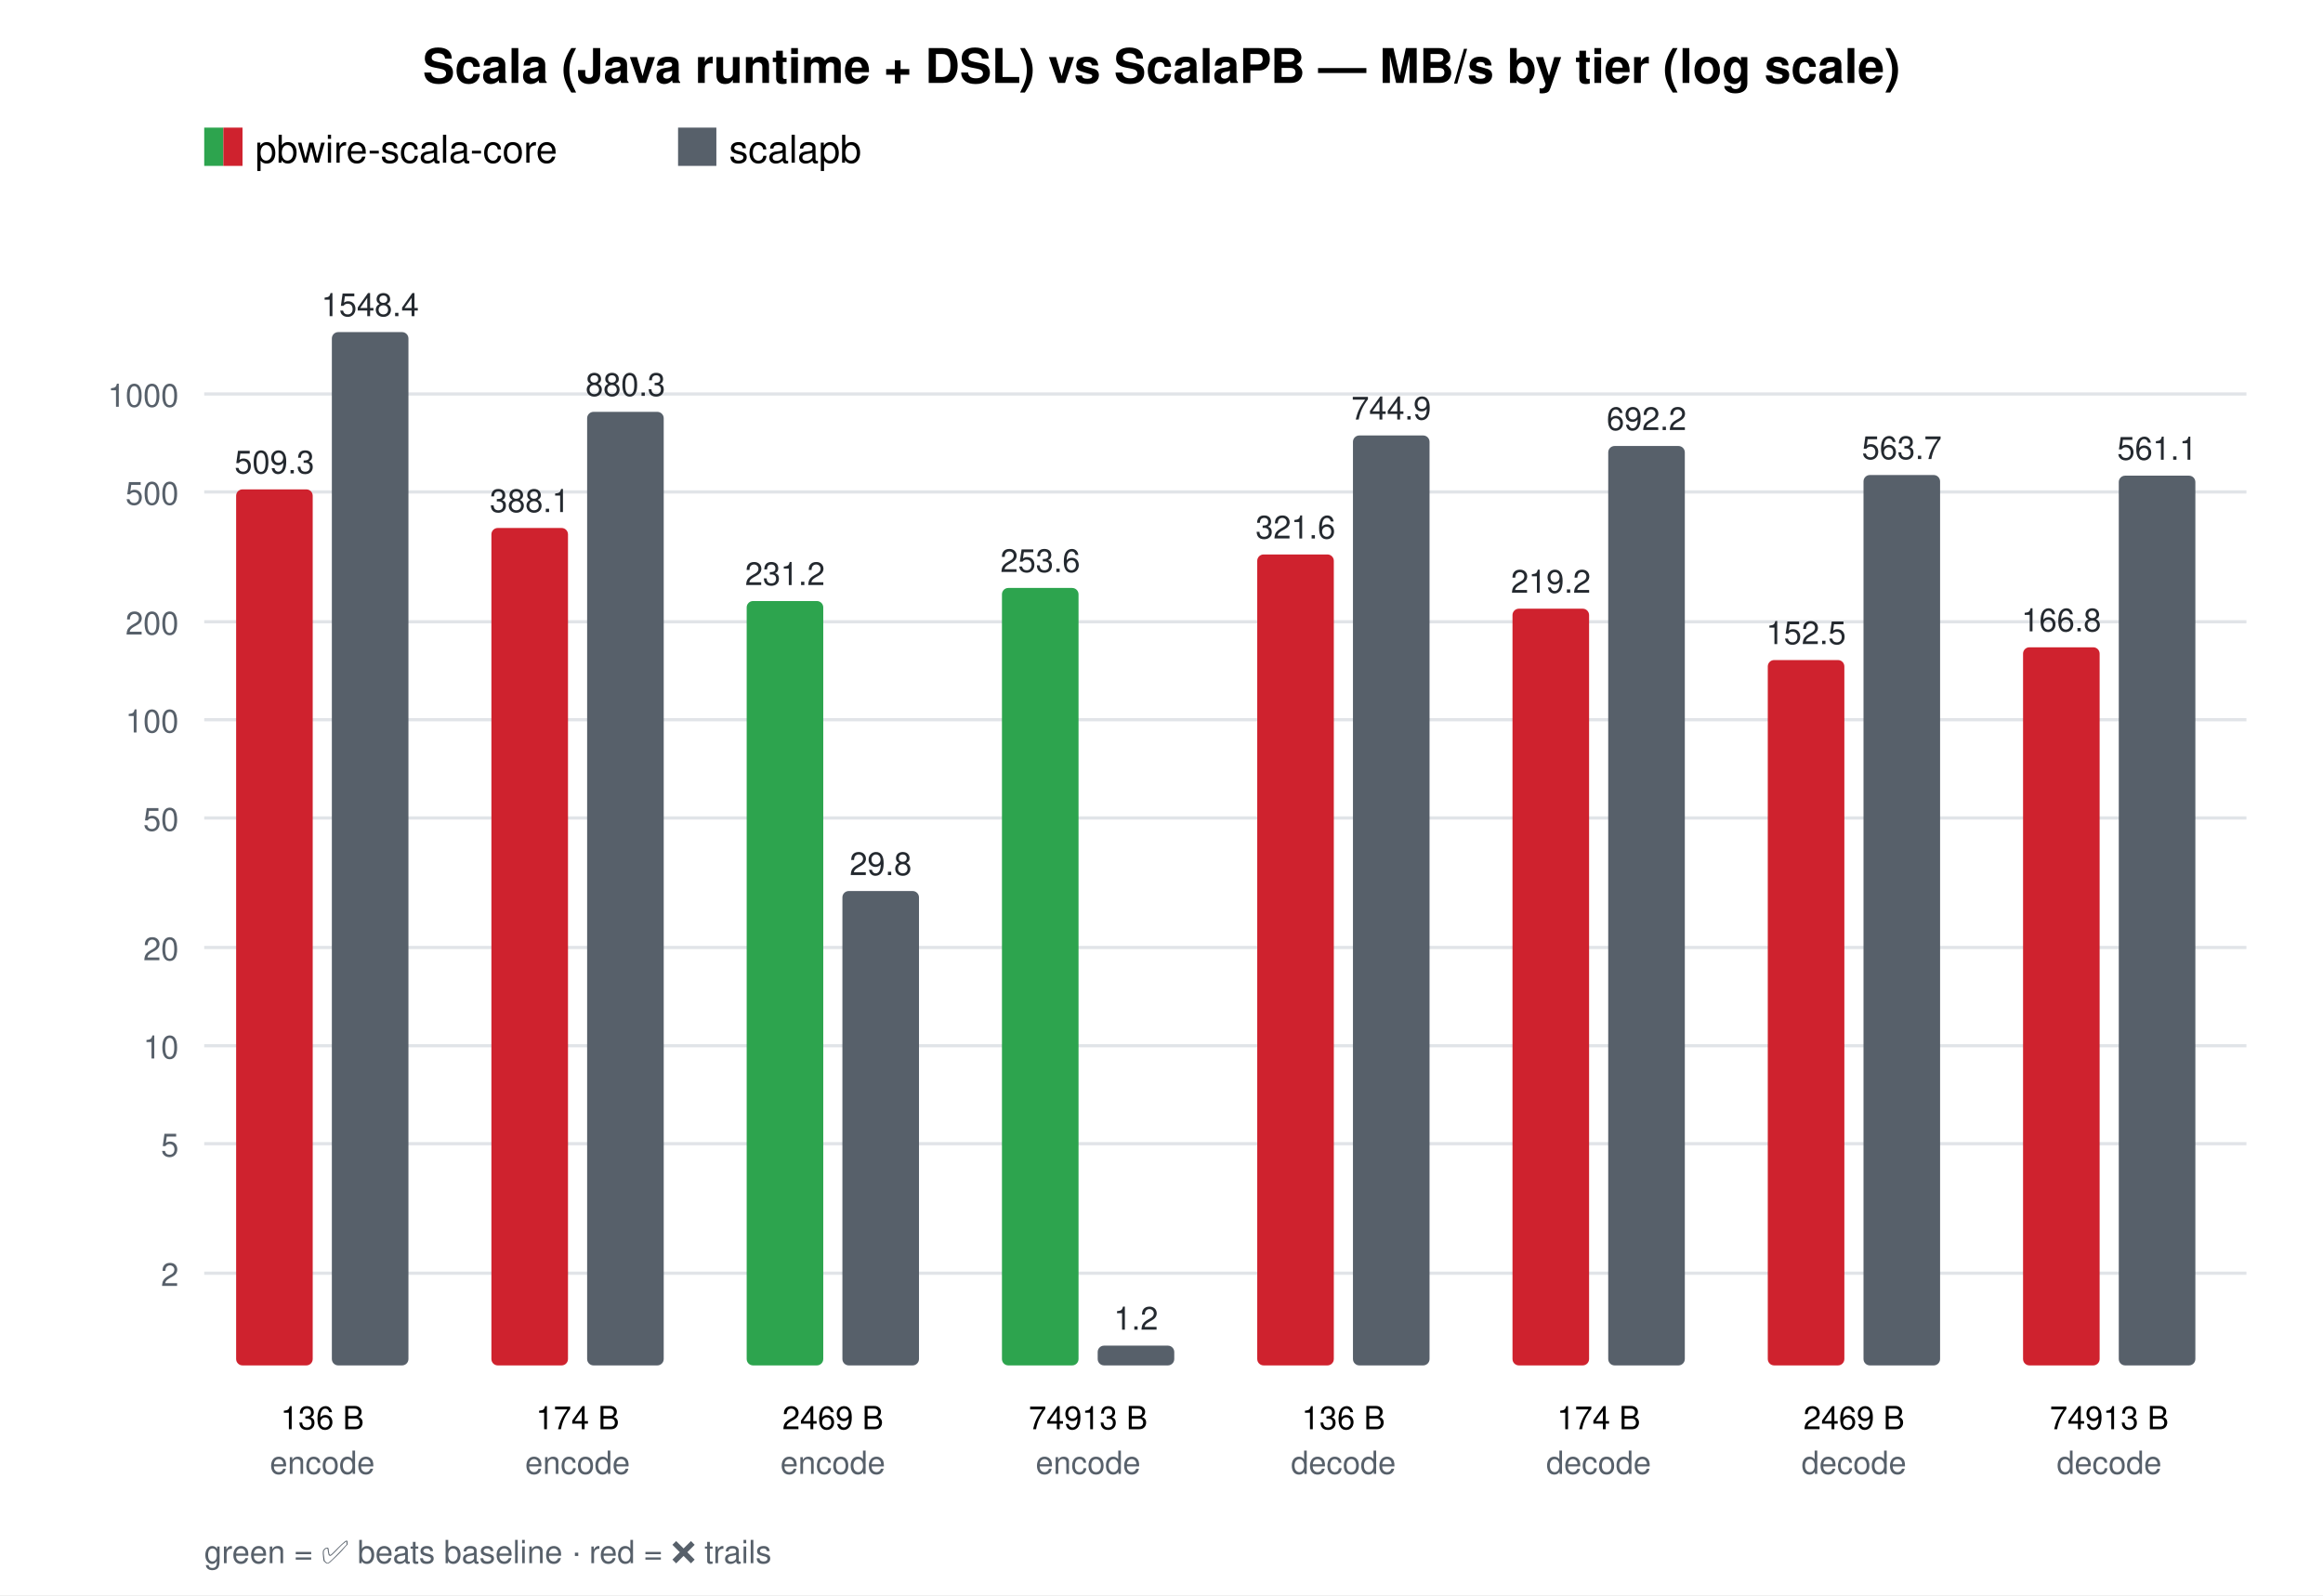
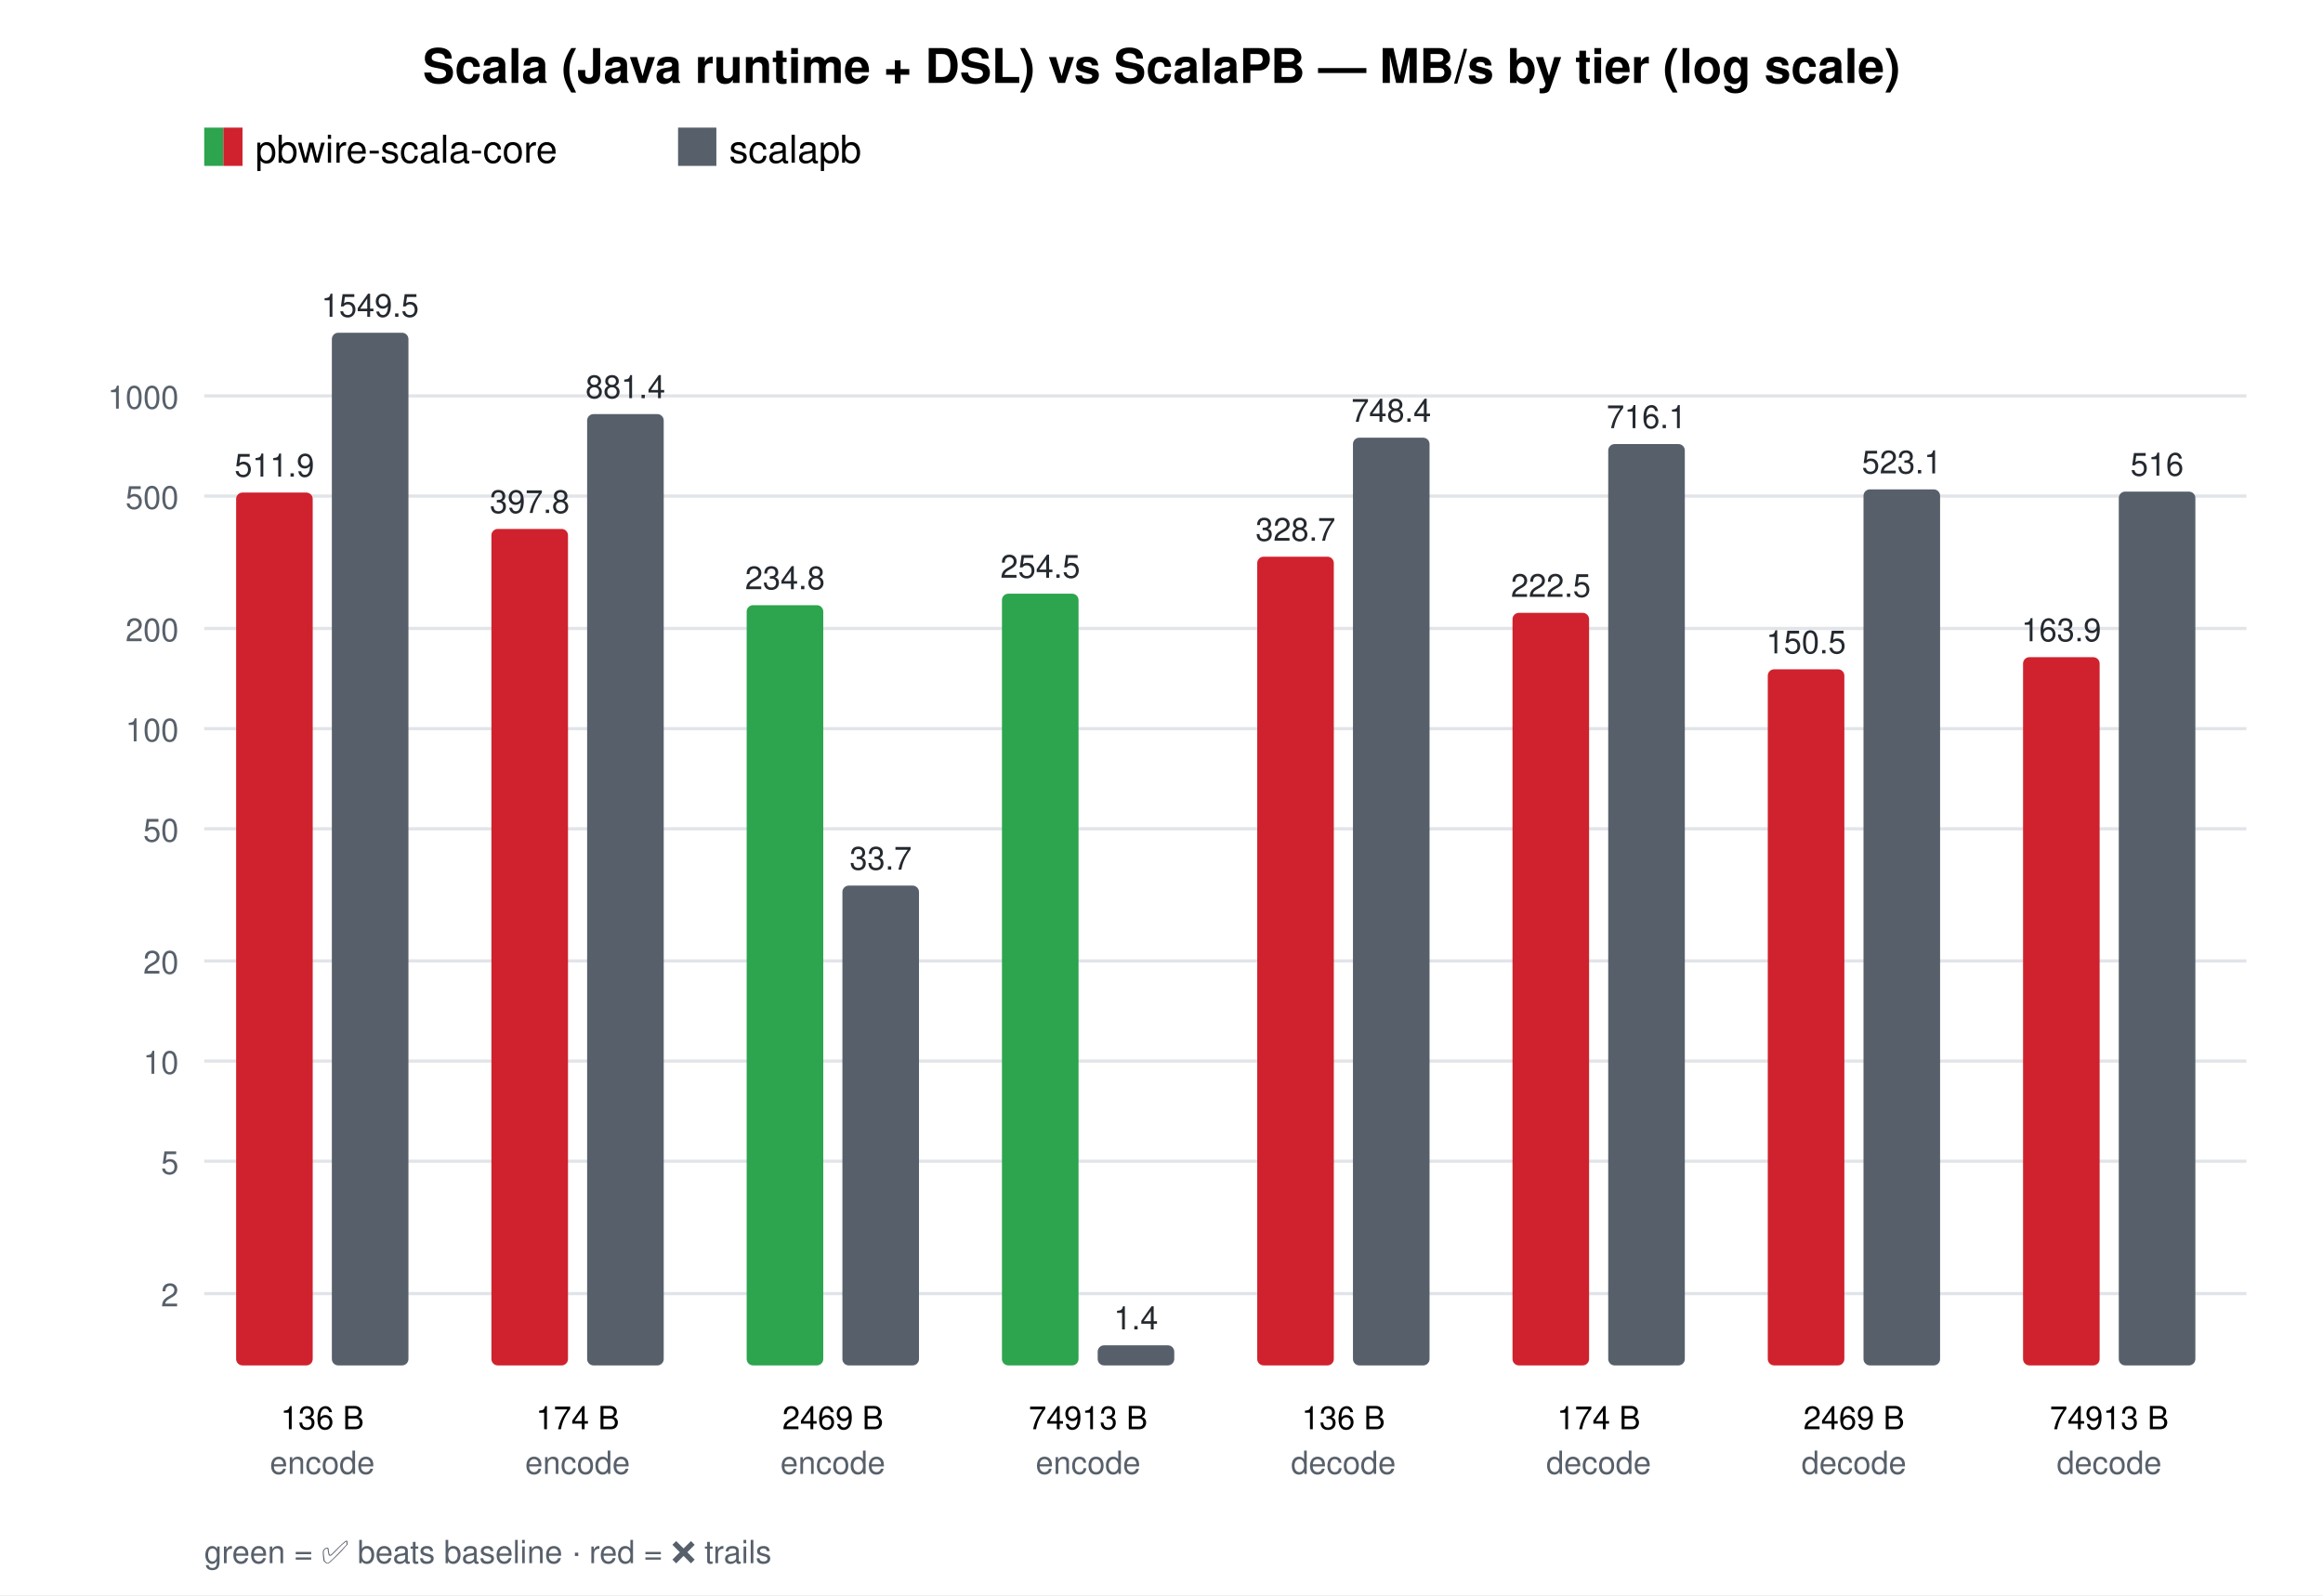
<svg xmlns="http://www.w3.org/2000/svg" width="728" height="500" font-family="Helvetica, Arial, sans-serif">
  <rect width="728" height="500" fill="#ffffff" />
  <text x="364.0" y="26" text-anchor="middle" font-size="15" font-weight="bold">Scala (Java runtime + DSL) vs ScalaPB — MB/s by tier (log scale)</text>
  <rect x="64" y="40" width="6" height="12" fill="#2da44e" />
  <rect x="70" y="40" width="6" height="12" fill="#cf222e" />
  <text x="80" y="51" font-size="12">pbwire-scala-core</text>
  <rect x="212.5" y="40" width="12" height="12" fill="#57606a" />
  <text x="228.5" y="51" font-size="12">scalapb</text>
-   <line x1="64" y1="399.1" x2="704" y2="399.1" stroke="#e1e4e8" />
-   <text x="56" y="403.1" text-anchor="end" font-size="10" fill="#57606a">2</text>
-   <line x1="64" y1="358.5" x2="704" y2="358.5" stroke="#e1e4e8" />
-   <text x="56" y="362.5" text-anchor="end" font-size="10" fill="#57606a">5</text>
-   <line x1="64" y1="327.8" x2="704" y2="327.8" stroke="#e1e4e8" />
-   <text x="56" y="331.8" text-anchor="end" font-size="10" fill="#57606a">10</text>
-   <line x1="64" y1="297.0" x2="704" y2="297.0" stroke="#e1e4e8" />
-   <text x="56" y="301.0" text-anchor="end" font-size="10" fill="#57606a">20</text>
-   <line x1="64" y1="256.4" x2="704" y2="256.4" stroke="#e1e4e8" />
-   <text x="56" y="260.4" text-anchor="end" font-size="10" fill="#57606a">50</text>
-   <line x1="64" y1="225.6" x2="704" y2="225.6" stroke="#e1e4e8" />
-   <text x="56" y="229.6" text-anchor="end" font-size="10" fill="#57606a">100</text>
-   <line x1="64" y1="194.9" x2="704" y2="194.9" stroke="#e1e4e8" />
-   <text x="56" y="198.9" text-anchor="end" font-size="10" fill="#57606a">200</text>
-   <line x1="64" y1="154.2" x2="704" y2="154.2" stroke="#e1e4e8" />
-   <text x="56" y="158.2" text-anchor="end" font-size="10" fill="#57606a">500</text>
-   <line x1="64" y1="123.5" x2="704" y2="123.5" stroke="#e1e4e8" />
-   <text x="56" y="127.5" text-anchor="end" font-size="10" fill="#57606a">1000</text>
+   <line x1="64" y1="405.5" x2="704" y2="405.5" stroke="#e1e4e8" />
+   <text x="56" y="409.5" text-anchor="end" font-size="10" fill="#57606a">2</text>
+   <line x1="64" y1="364.0" x2="704" y2="364.0" stroke="#e1e4e8" />
+   <text x="56" y="368.0" text-anchor="end" font-size="10" fill="#57606a">5</text>
+   <line x1="64" y1="332.6" x2="704" y2="332.6" stroke="#e1e4e8" />
+   <text x="56" y="336.6" text-anchor="end" font-size="10" fill="#57606a">10</text>
+   <line x1="64" y1="301.2" x2="704" y2="301.2" stroke="#e1e4e8" />
+   <text x="56" y="305.2" text-anchor="end" font-size="10" fill="#57606a">20</text>
+   <line x1="64" y1="259.8" x2="704" y2="259.8" stroke="#e1e4e8" />
+   <text x="56" y="263.8" text-anchor="end" font-size="10" fill="#57606a">50</text>
+   <line x1="64" y1="228.4" x2="704" y2="228.4" stroke="#e1e4e8" />
+   <text x="56" y="232.4" text-anchor="end" font-size="10" fill="#57606a">100</text>
+   <line x1="64" y1="197.0" x2="704" y2="197.0" stroke="#e1e4e8" />
+   <text x="56" y="201.0" text-anchor="end" font-size="10" fill="#57606a">200</text>
+   <line x1="64" y1="155.5" x2="704" y2="155.5" stroke="#e1e4e8" />
+   <text x="56" y="159.5" text-anchor="end" font-size="10" fill="#57606a">500</text>
+   <line x1="64" y1="124.1" x2="704" y2="124.1" stroke="#e1e4e8" />
+   <text x="56" y="128.1" text-anchor="end" font-size="10" fill="#57606a">1000</text>
  <text x="101.0" y="448" text-anchor="middle" font-size="10">136 B</text>
  <text x="101.0" y="462" text-anchor="middle" font-size="10" fill="#57606a">encode</text>
-   <rect x="74.0" y="153.4" width="24" height="274.6" rx="2" fill="#cf222e" />
-   <text x="86.0" y="148.4" text-anchor="middle" font-size="10" fill="#24292f">509.3</text>
-   <rect x="104.0" y="104.1" width="24" height="323.9" rx="2" fill="#57606a" />
-   <text x="116.0" y="99.1" text-anchor="middle" font-size="10" fill="#24292f">1548.4</text>
+   <rect x="74.0" y="154.4" width="24" height="273.6" rx="2" fill="#cf222e" />
+   <text x="86.0" y="149.4" text-anchor="middle" font-size="10" fill="#24292f">511.9</text>
+   <rect x="104.0" y="104.3" width="24" height="323.7" rx="2" fill="#57606a" />
+   <text x="116.0" y="99.3" text-anchor="middle" font-size="10" fill="#24292f">1549.5</text>
  <text x="181.0" y="448" text-anchor="middle" font-size="10">174 B</text>
  <text x="181.0" y="462" text-anchor="middle" font-size="10" fill="#57606a">encode</text>
-   <rect x="154.0" y="165.5" width="24" height="262.5" rx="2" fill="#cf222e" />
-   <text x="166.0" y="160.5" text-anchor="middle" font-size="10" fill="#24292f">388.1</text>
-   <rect x="184.0" y="129.1" width="24" height="298.9" rx="2" fill="#57606a" />
-   <text x="196.0" y="124.1" text-anchor="middle" font-size="10" fill="#24292f">880.3</text>
+   <rect x="154.0" y="165.8" width="24" height="262.2" rx="2" fill="#cf222e" />
+   <text x="166.0" y="160.8" text-anchor="middle" font-size="10" fill="#24292f">397.8</text>
+   <rect x="184.0" y="129.8" width="24" height="298.2" rx="2" fill="#57606a" />
+   <text x="196.0" y="124.8" text-anchor="middle" font-size="10" fill="#24292f">881.4</text>
  <text x="261.0" y="448" text-anchor="middle" font-size="10">2469 B</text>
  <text x="261.0" y="462" text-anchor="middle" font-size="10" fill="#57606a">encode</text>
-   <rect x="234.0" y="188.4" width="24" height="239.6" rx="2" fill="#2da44e" />
-   <text x="246.0" y="183.4" text-anchor="middle" font-size="10" fill="#24292f">231.2</text>
-   <rect x="264.0" y="279.3" width="24" height="148.7" rx="2" fill="#57606a" />
-   <text x="276.0" y="274.3" text-anchor="middle" font-size="10" fill="#24292f">29.8</text>
+   <rect x="234.0" y="189.7" width="24" height="238.3" rx="2" fill="#2da44e" />
+   <text x="246.0" y="184.7" text-anchor="middle" font-size="10" fill="#24292f">234.8</text>
+   <rect x="264.0" y="277.6" width="24" height="150.4" rx="2" fill="#57606a" />
+   <text x="276.0" y="272.6" text-anchor="middle" font-size="10" fill="#24292f">33.7</text>
  <text x="341.0" y="448" text-anchor="middle" font-size="10">74913 B</text>
  <text x="341.0" y="462" text-anchor="middle" font-size="10" fill="#57606a">encode</text>
-   <rect x="314.0" y="184.3" width="24" height="243.7" rx="2" fill="#2da44e" />
-   <text x="326.0" y="179.3" text-anchor="middle" font-size="10" fill="#24292f">253.6</text>
-   <rect x="344.0" y="421.8" width="24" height="6.2" rx="2" fill="#57606a" />
-   <text x="356.0" y="416.8" text-anchor="middle" font-size="10" fill="#24292f">1.2</text>
+   <rect x="314.0" y="186.1" width="24" height="241.9" rx="2" fill="#2da44e" />
+   <text x="326.0" y="181.1" text-anchor="middle" font-size="10" fill="#24292f">254.5</text>
+   <rect x="344.0" y="421.7" width="24" height="6.3" rx="2" fill="#57606a" />
+   <text x="356.0" y="416.7" text-anchor="middle" font-size="10" fill="#24292f">1.4</text>
  <text x="421.0" y="448" text-anchor="middle" font-size="10">136 B</text>
  <text x="421.0" y="462" text-anchor="middle" font-size="10" fill="#57606a">decode</text>
-   <rect x="394.0" y="173.8" width="24" height="254.2" rx="2" fill="#cf222e" />
-   <text x="406.0" y="168.8" text-anchor="middle" font-size="10" fill="#24292f">321.6</text>
-   <rect x="424.0" y="136.5" width="24" height="291.5" rx="2" fill="#57606a" />
-   <text x="436.0" y="131.5" text-anchor="middle" font-size="10" fill="#24292f">744.9</text>
+   <rect x="394.0" y="174.5" width="24" height="253.5" rx="2" fill="#cf222e" />
+   <text x="406.0" y="169.5" text-anchor="middle" font-size="10" fill="#24292f">328.7</text>
+   <rect x="424.0" y="137.2" width="24" height="290.8" rx="2" fill="#57606a" />
+   <text x="436.0" y="132.2" text-anchor="middle" font-size="10" fill="#24292f">748.4</text>
  <text x="501.0" y="448" text-anchor="middle" font-size="10">174 B</text>
  <text x="501.0" y="462" text-anchor="middle" font-size="10" fill="#57606a">decode</text>
-   <rect x="474.0" y="190.8" width="24" height="237.2" rx="2" fill="#cf222e" />
-   <text x="486.0" y="185.8" text-anchor="middle" font-size="10" fill="#24292f">219.2</text>
-   <rect x="504.0" y="139.8" width="24" height="288.2" rx="2" fill="#57606a" />
-   <text x="516.0" y="134.8" text-anchor="middle" font-size="10" fill="#24292f">692.2</text>
+   <rect x="474.0" y="192.1" width="24" height="235.9" rx="2" fill="#cf222e" />
+   <text x="486.0" y="187.1" text-anchor="middle" font-size="10" fill="#24292f">222.5</text>
+   <rect x="504.0" y="139.2" width="24" height="288.8" rx="2" fill="#57606a" />
+   <text x="516.0" y="134.2" text-anchor="middle" font-size="10" fill="#24292f">716.1</text>
  <text x="581.0" y="448" text-anchor="middle" font-size="10">2469 B</text>
  <text x="581.0" y="462" text-anchor="middle" font-size="10" fill="#57606a">decode</text>
-   <rect x="554.0" y="206.9" width="24" height="221.1" rx="2" fill="#cf222e" />
-   <text x="566.0" y="201.9" text-anchor="middle" font-size="10" fill="#24292f">152.5</text>
-   <rect x="584.0" y="148.9" width="24" height="279.1" rx="2" fill="#57606a" />
-   <text x="596.0" y="143.9" text-anchor="middle" font-size="10" fill="#24292f">563.7</text>
+   <rect x="554.0" y="209.8" width="24" height="218.2" rx="2" fill="#cf222e" />
+   <text x="566.0" y="204.8" text-anchor="middle" font-size="10" fill="#24292f">150.5</text>
+   <rect x="584.0" y="153.4" width="24" height="274.6" rx="2" fill="#57606a" />
+   <text x="596.0" y="148.4" text-anchor="middle" font-size="10" fill="#24292f">523.1</text>
  <text x="661.0" y="448" text-anchor="middle" font-size="10">74913 B</text>
  <text x="661.0" y="462" text-anchor="middle" font-size="10" fill="#57606a">decode</text>
-   <rect x="634.0" y="202.9" width="24" height="225.1" rx="2" fill="#cf222e" />
-   <text x="646.0" y="197.9" text-anchor="middle" font-size="10" fill="#24292f">166.8</text>
-   <rect x="664.0" y="149.1" width="24" height="278.9" rx="2" fill="#57606a" />
-   <text x="676.0" y="144.1" text-anchor="middle" font-size="10" fill="#24292f">561.1</text>
+   <rect x="634.0" y="206.0" width="24" height="222.0" rx="2" fill="#cf222e" />
+   <text x="646.0" y="201.0" text-anchor="middle" font-size="10" fill="#24292f">163.9</text>
+   <rect x="664.0" y="154.1" width="24" height="273.9" rx="2" fill="#57606a" />
+   <text x="676.0" y="149.1" text-anchor="middle" font-size="10" fill="#24292f">516</text>
  <text x="64" y="490" font-size="10" fill="#57606a">green = ✅ beats baseline · red = ❌ trails</text>
</svg>
